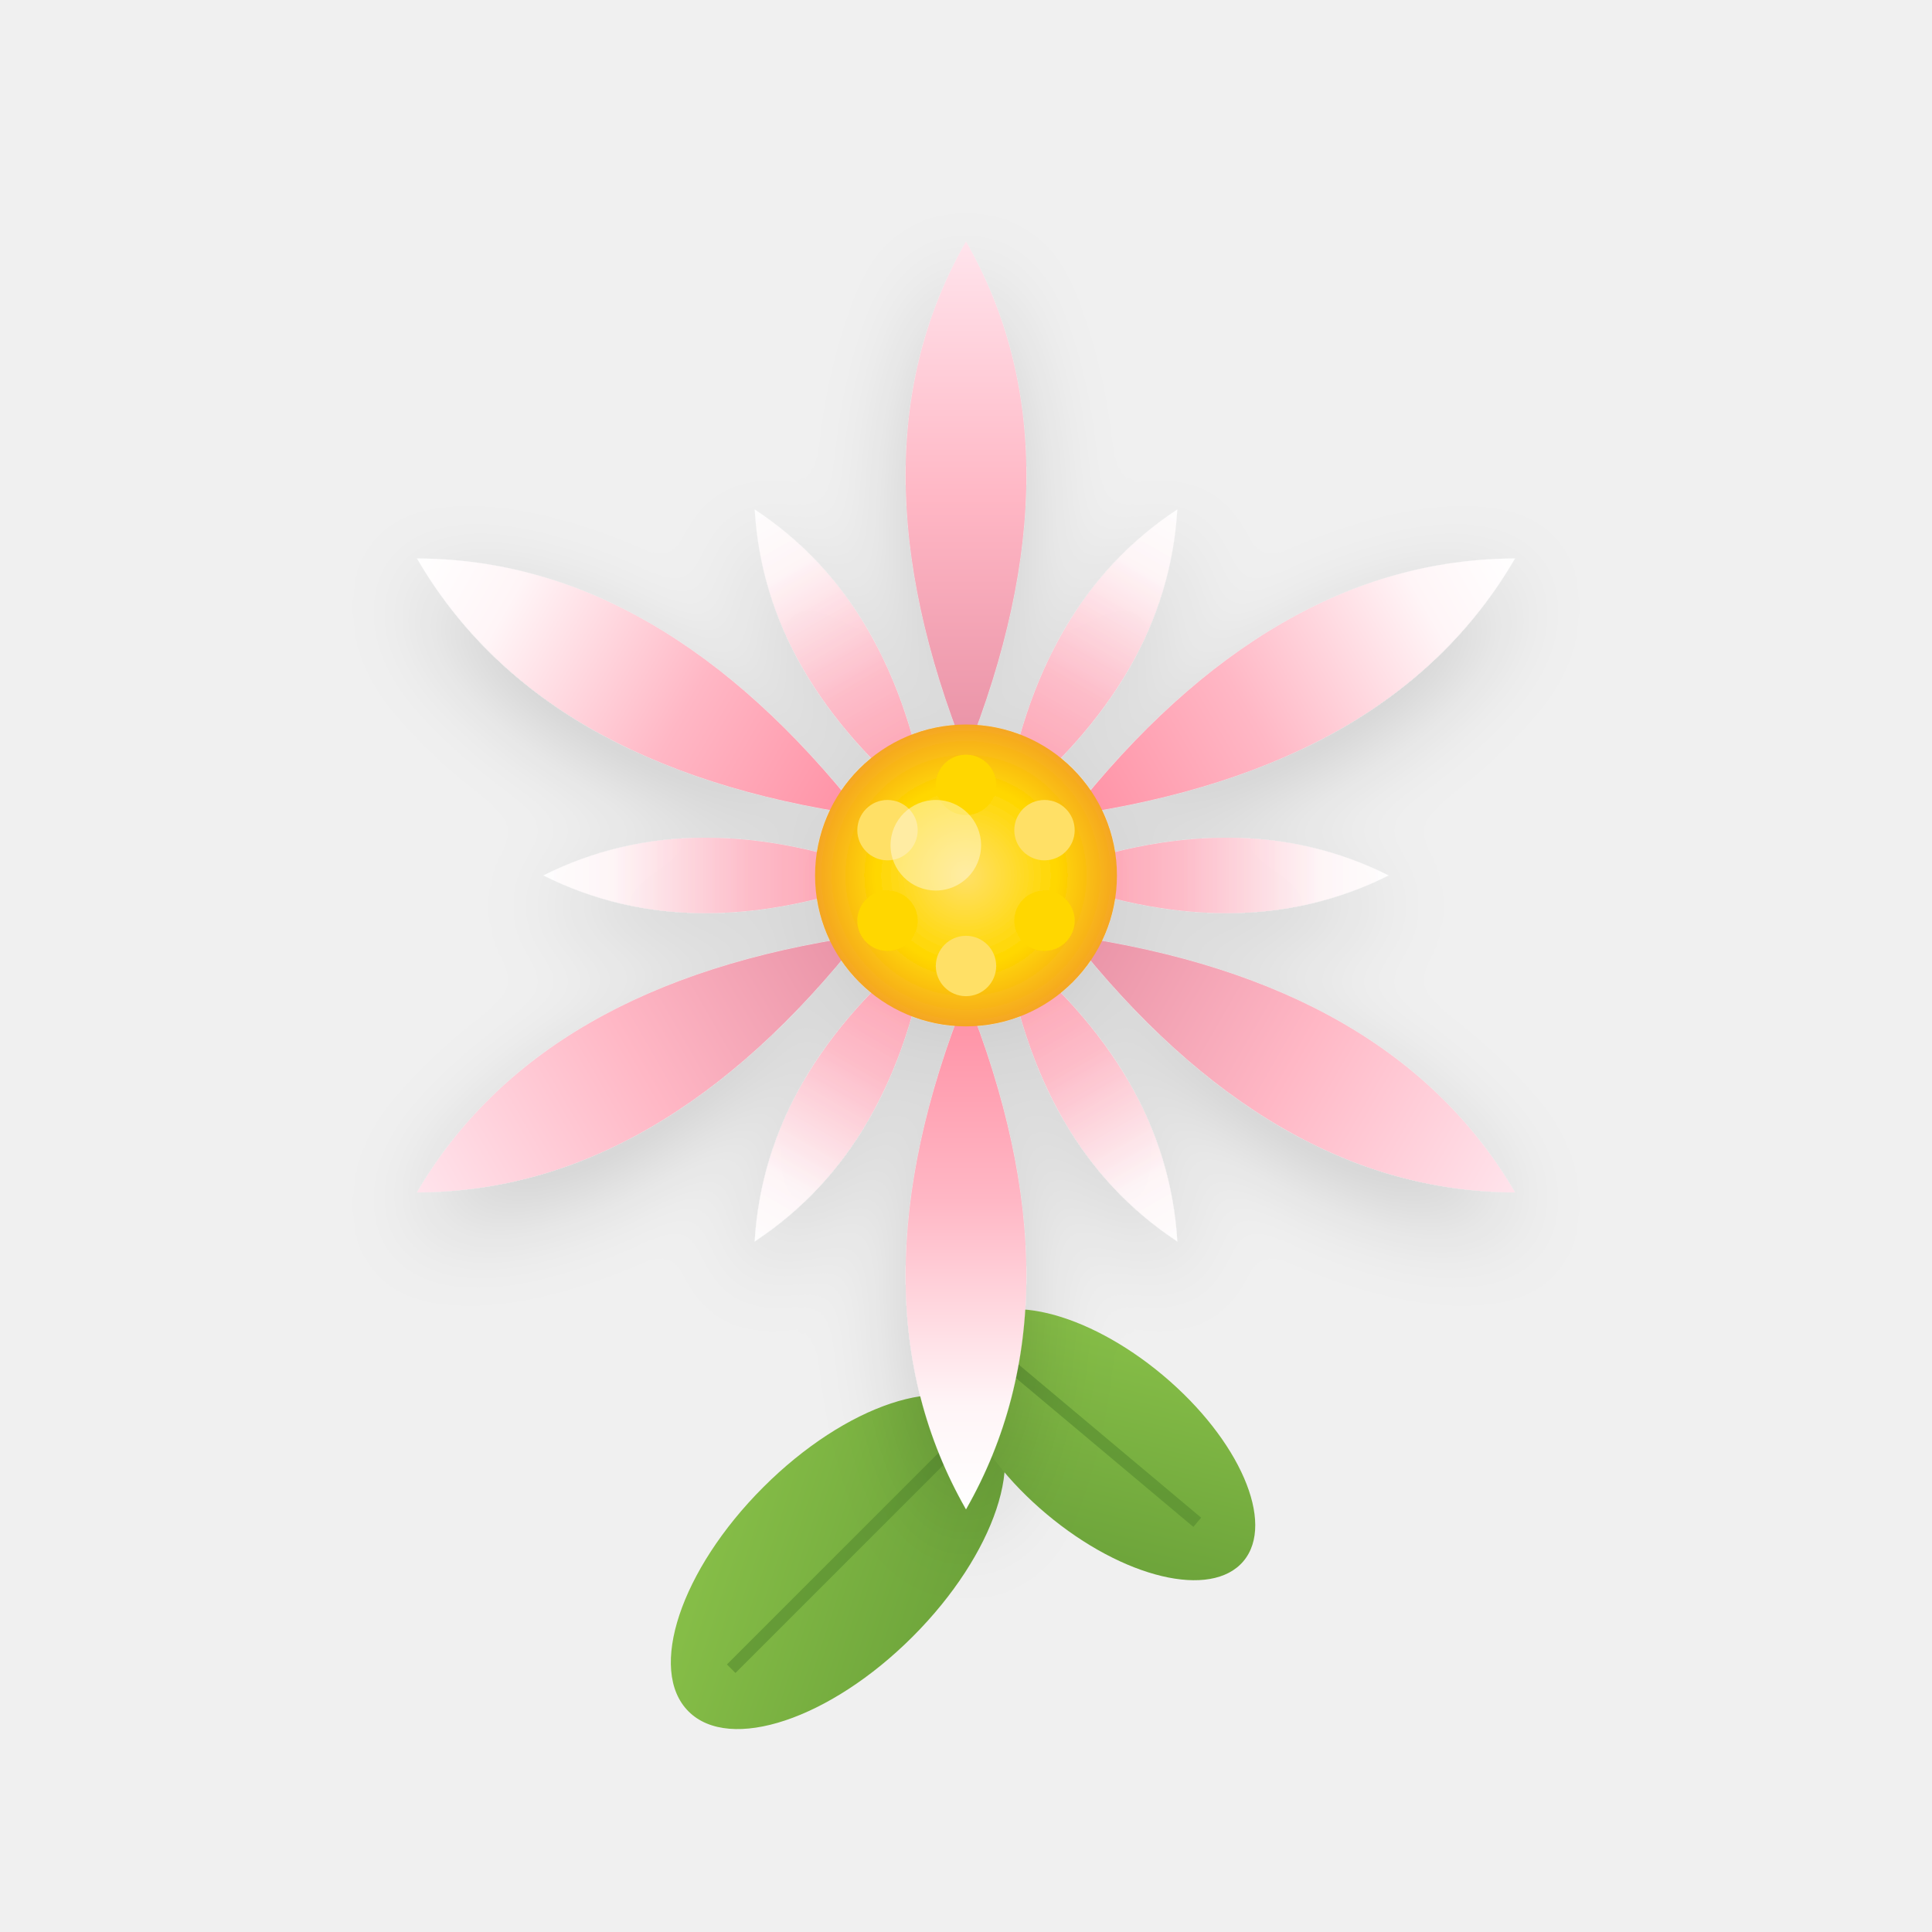
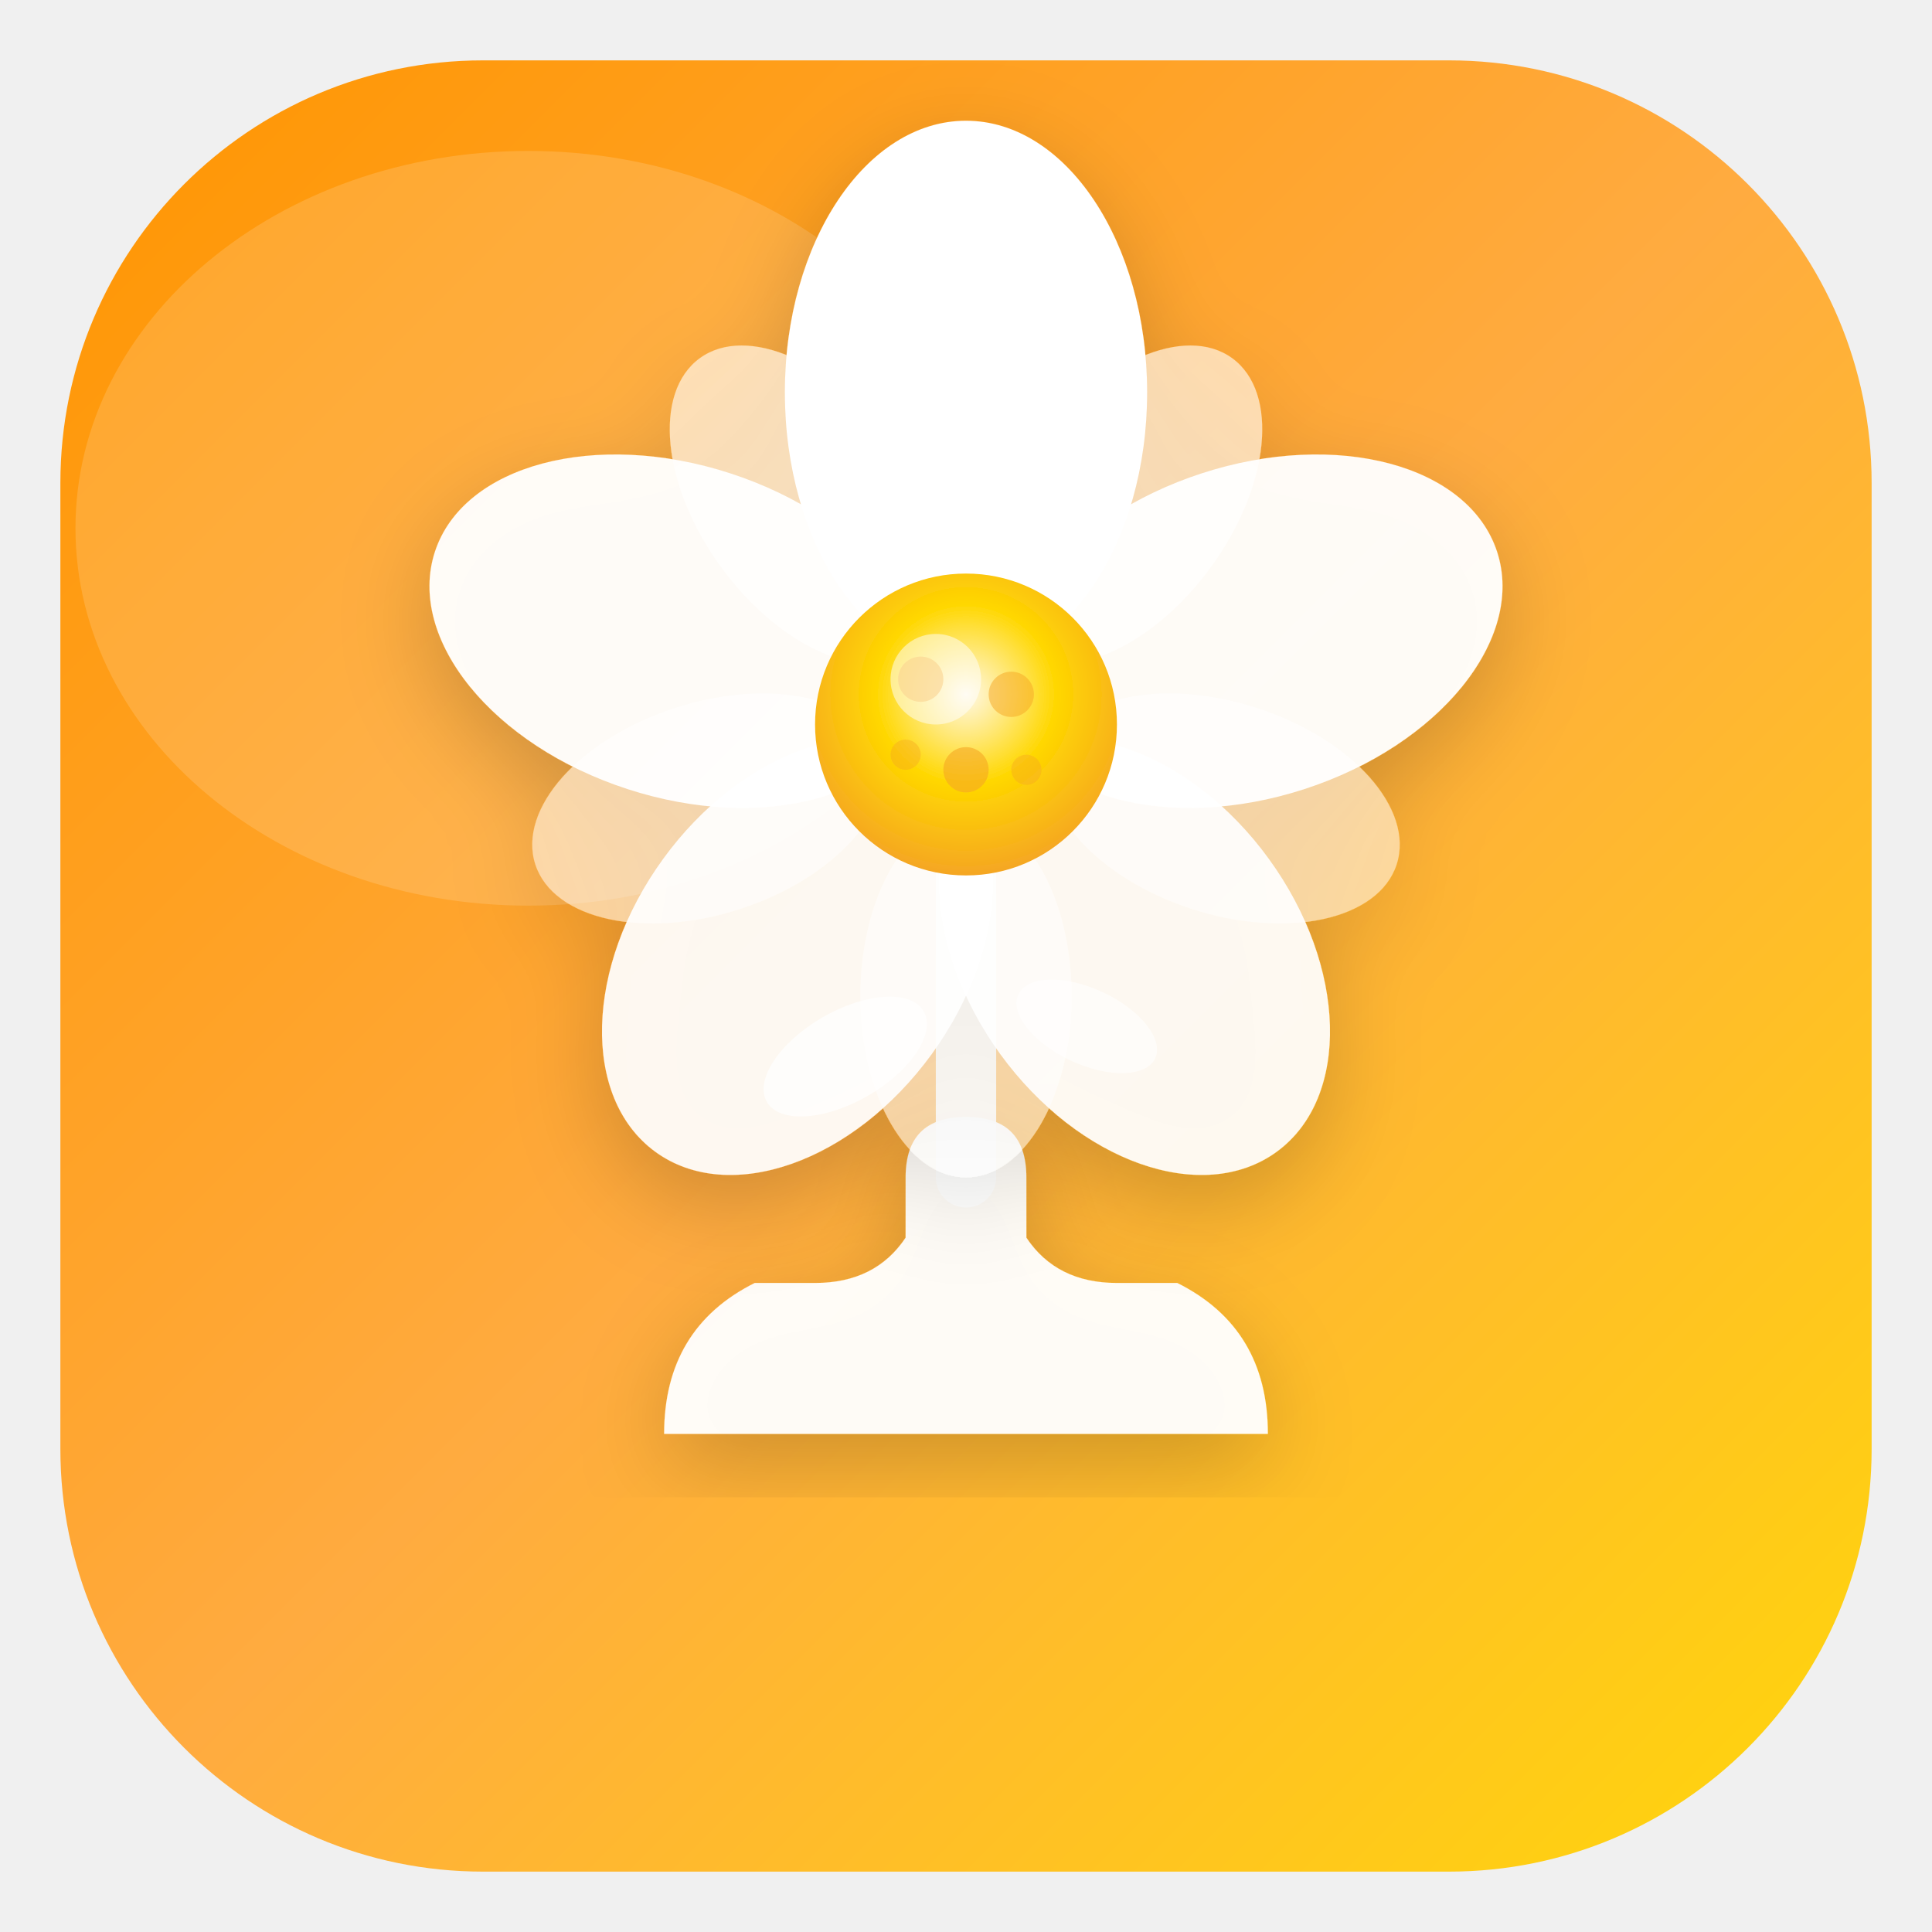
<svg xmlns="http://www.w3.org/2000/svg" viewBox="0 0 128 128">
  <defs>
-     <linearGradient id="petalGradient" x1="0%" y1="100%" x2="0%" y2="0%">
-       <stop offset="0%" stop-color="#FF8FA3" />
-       <stop offset="40%" stop-color="#FFB7C5" />
-       <stop offset="80%" stop-color="#FFF5F7" />
-       <stop offset="100%" stop-color="#FFFFFF" />
+     <linearGradient id="bgGradientLogo" x1="0%" y1="0%" x2="100%" y2="100%">
+       <stop offset="0%" stop-color="#FF9500" />
+       <stop offset="50%" stop-color="#FFAB40" />
+       <stop offset="100%" stop-color="#FFD60A" />
    </linearGradient>
-     <linearGradient id="petalAccent" x1="0%" y1="100%" x2="0%" y2="0%">
-       <stop offset="0%" stop-color="#E891A5" />
-       <stop offset="50%" stop-color="#FFB7C5" />
-       <stop offset="100%" stop-color="#FFE4EC" />
-     </linearGradient>
-     <radialGradient id="centerGradient" cx="50%" cy="50%" r="50%">
-       <stop offset="0%" stop-color="#FFE066" />
-       <stop offset="60%" stop-color="#FFD700" />
+     <filter id="flowerShadowLogo" x="-20%" y="-20%" width="140%" height="140%">
+       <feDropShadow dx="0" dy="2" stdDeviation="3" flood-color="#000" flood-opacity="0.2" />
+     </filter>
+     <radialGradient id="centerGoldLogo" cx="50%" cy="40%" r="60%">
+       <stop offset="0%" stop-color="#FFF8E7" />
+       <stop offset="50%" stop-color="#FFD700" />
      <stop offset="100%" stop-color="#F5A623" />
    </radialGradient>
-     <linearGradient id="stemGradient" x1="0%" y1="0%" x2="0%" y2="100%">
-       <stop offset="0%" stop-color="#7CB342" />
-       <stop offset="100%" stop-color="#558B2F" />
-     </linearGradient>
-     <linearGradient id="leafGradient" x1="0%" y1="0%" x2="100%" y2="100%">
-       <stop offset="0%" stop-color="#8BC34A" />
-       <stop offset="100%" stop-color="#689F38" />
-     </linearGradient>
-     <filter id="softGlow" x="-20%" y="-20%" width="140%" height="140%">
-       <feGaussianBlur stdDeviation="2" result="blur" />
-       <feMerge>
-         <feMergeNode in="blur" />
-         <feMergeNode in="SourceGraphic" />
-       </feMerge>
-     </filter>
-     <filter id="dropShadow" x="-20%" y="-20%" width="140%" height="140%">
-       <feDropShadow dx="0" dy="2" stdDeviation="3" flood-color="#000" flood-opacity="0.15" />
-     </filter>
  </defs>
-   <circle cx="64" cy="64" r="60" fill="url(#bgGradient)" opacity="0" />
-   <path d="M64 78 Q64 95 64 110" stroke="url(#stemGradient)" stroke-width="5" stroke-linecap="round" fill="none" />
-   <g transform="translate(64, 95) rotate(-45)">
-     <ellipse cx="-12" cy="0" rx="14" ry="7" fill="url(#leafGradient)" />
-     <path d="M-22 0 Q-12 0 -2 0" stroke="#558B2F" stroke-width="0.8" fill="none" opacity="0.6" />
+   <rect x="4" y="4" width="120" height="120" rx="28" ry="28" fill="url(#bgGradientLogo)" />
+   <ellipse cx="35" cy="35" rx="30" ry="25" fill="white" opacity="0.15" />
+   <g filter="url(#flowerShadowLogo)">
+     <path d="M44 95              Q44 88 50 85              L54 85              Q58 85 60 82              L60 78              Q60 74 64 74              Q68 74 68 78              L68 82              Q70 85 74 85              L78 85              Q84 88 84 95              Z" fill="white" opacity="0.95" />
  </g>
-   <g transform="translate(64, 88) rotate(40)">
-     <ellipse cx="12" cy="0" rx="12" ry="6" fill="url(#leafGradient)" />
-     <path d="M4 0 Q12 0 20 0" stroke="#558B2F" stroke-width="0.8" fill="none" opacity="0.6" />
+   <path d="M64 78 Q64 65 64 55" stroke="white" stroke-width="4" stroke-linecap="round" fill="none" opacity="0.9" />
+   <g transform="translate(64, 48)" filter="url(#flowerShadowLogo)">
+     <ellipse cx="0" cy="-22" rx="12" ry="18" fill="white" transform="rotate(0)" />
+     <ellipse cx="0" cy="-20" rx="11" ry="17" fill="white" transform="rotate(72)" opacity="0.95" />
+     <ellipse cx="0" cy="-19" rx="11" ry="16" fill="white" transform="rotate(144)" opacity="0.92" />
+     <ellipse cx="0" cy="-19" rx="11" ry="16" fill="white" transform="rotate(216)" opacity="0.92" />
+     <ellipse cx="0" cy="-20" rx="11" ry="17" fill="white" transform="rotate(288)" opacity="0.95" />
+     <ellipse cx="0" cy="-18" rx="7" ry="12" fill="white" transform="rotate(36)" opacity="0.6" />
+     <ellipse cx="0" cy="-18" rx="7" ry="12" fill="white" transform="rotate(108)" opacity="0.5" />
+     <ellipse cx="0" cy="-18" rx="7" ry="12" fill="white" transform="rotate(180)" opacity="0.5" />
+     <ellipse cx="0" cy="-18" rx="7" ry="12" fill="white" transform="rotate(252)" opacity="0.5" />
+     <ellipse cx="0" cy="-18" rx="7" ry="12" fill="white" transform="rotate(324)" opacity="0.6" />
+     <circle cx="0" cy="0" r="10" fill="url(#centerGoldLogo)" />
+     <circle cx="-3" cy="-3" r="1.5" fill="#F5A623" opacity="0.6" />
+     <circle cx="3" cy="-2" r="1.5" fill="#F5A623" opacity="0.5" />
+     <circle cx="0" cy="3" r="1.5" fill="#F5A623" opacity="0.6" />
+     <circle cx="-4" cy="2" r="1" fill="#F5A623" opacity="0.4" />
+     <circle cx="4" cy="3" r="1" fill="#F5A623" opacity="0.4" />
+     <circle cx="-2" cy="-3" r="3" fill="white" opacity="0.5" />
  </g>
-   <g filter="url(#dropShadow)">
-     <g transform="translate(64, 58)">
-       <path d="M0 -8 Q-8 -28 0 -42 Q8 -28 0 -8" fill="url(#petalAccent)" transform="rotate(0)" />
-       <path d="M0 -8 Q-8 -28 0 -42 Q8 -28 0 -8" fill="url(#petalGradient)" transform="rotate(60)" />
-       <path d="M0 -8 Q-8 -28 0 -42 Q8 -28 0 -8" fill="url(#petalAccent)" transform="rotate(120)" />
-       <path d="M0 -8 Q-8 -28 0 -42 Q8 -28 0 -8" fill="url(#petalGradient)" transform="rotate(180)" />
-       <path d="M0 -8 Q-8 -28 0 -42 Q8 -28 0 -8" fill="url(#petalAccent)" transform="rotate(240)" />
-       <path d="M0 -8 Q-8 -28 0 -42 Q8 -28 0 -8" fill="url(#petalGradient)" transform="rotate(300)" />
-     </g>
-     <g transform="translate(64, 58)">
-       <path d="M0 -5 Q-5 -18 0 -28 Q5 -18 0 -5" fill="url(#petalGradient)" transform="rotate(30)" opacity="0.9" />
-       <path d="M0 -5 Q-5 -18 0 -28 Q5 -18 0 -5" fill="url(#petalGradient)" transform="rotate(90)" opacity="0.9" />
-       <path d="M0 -5 Q-5 -18 0 -28 Q5 -18 0 -5" fill="url(#petalGradient)" transform="rotate(150)" opacity="0.9" />
-       <path d="M0 -5 Q-5 -18 0 -28 Q5 -18 0 -5" fill="url(#petalGradient)" transform="rotate(210)" opacity="0.9" />
-       <path d="M0 -5 Q-5 -18 0 -28 Q5 -18 0 -5" fill="url(#petalGradient)" transform="rotate(270)" opacity="0.9" />
-       <path d="M0 -5 Q-5 -18 0 -28 Q5 -18 0 -5" fill="url(#petalGradient)" transform="rotate(330)" opacity="0.9" />
-     </g>
-     <circle cx="64" cy="58" r="10" fill="url(#centerGradient)" />
-     <g transform="translate(64, 58)">
-       <circle cx="0" cy="-6" r="2" fill="#FFD700" />
-       <circle cx="5.2" cy="-3" r="2" fill="#FFE066" />
-       <circle cx="5.2" cy="3" r="2" fill="#FFD700" />
-       <circle cx="0" cy="6" r="2" fill="#FFE066" />
-       <circle cx="-5.2" cy="3" r="2" fill="#FFD700" />
-       <circle cx="-5.2" cy="-3" r="2" fill="#FFE066" />
-     </g>
-     <circle cx="62" cy="56" r="3" fill="white" opacity="0.4" />
-   </g>
+   <ellipse cx="56" cy="70" rx="6" ry="3" fill="white" opacity="0.7" transform="rotate(-30 56 70)" />
+   <ellipse cx="72" cy="68" rx="5" ry="2.5" fill="white" opacity="0.6" transform="rotate(25 72 68)" />
</svg>
